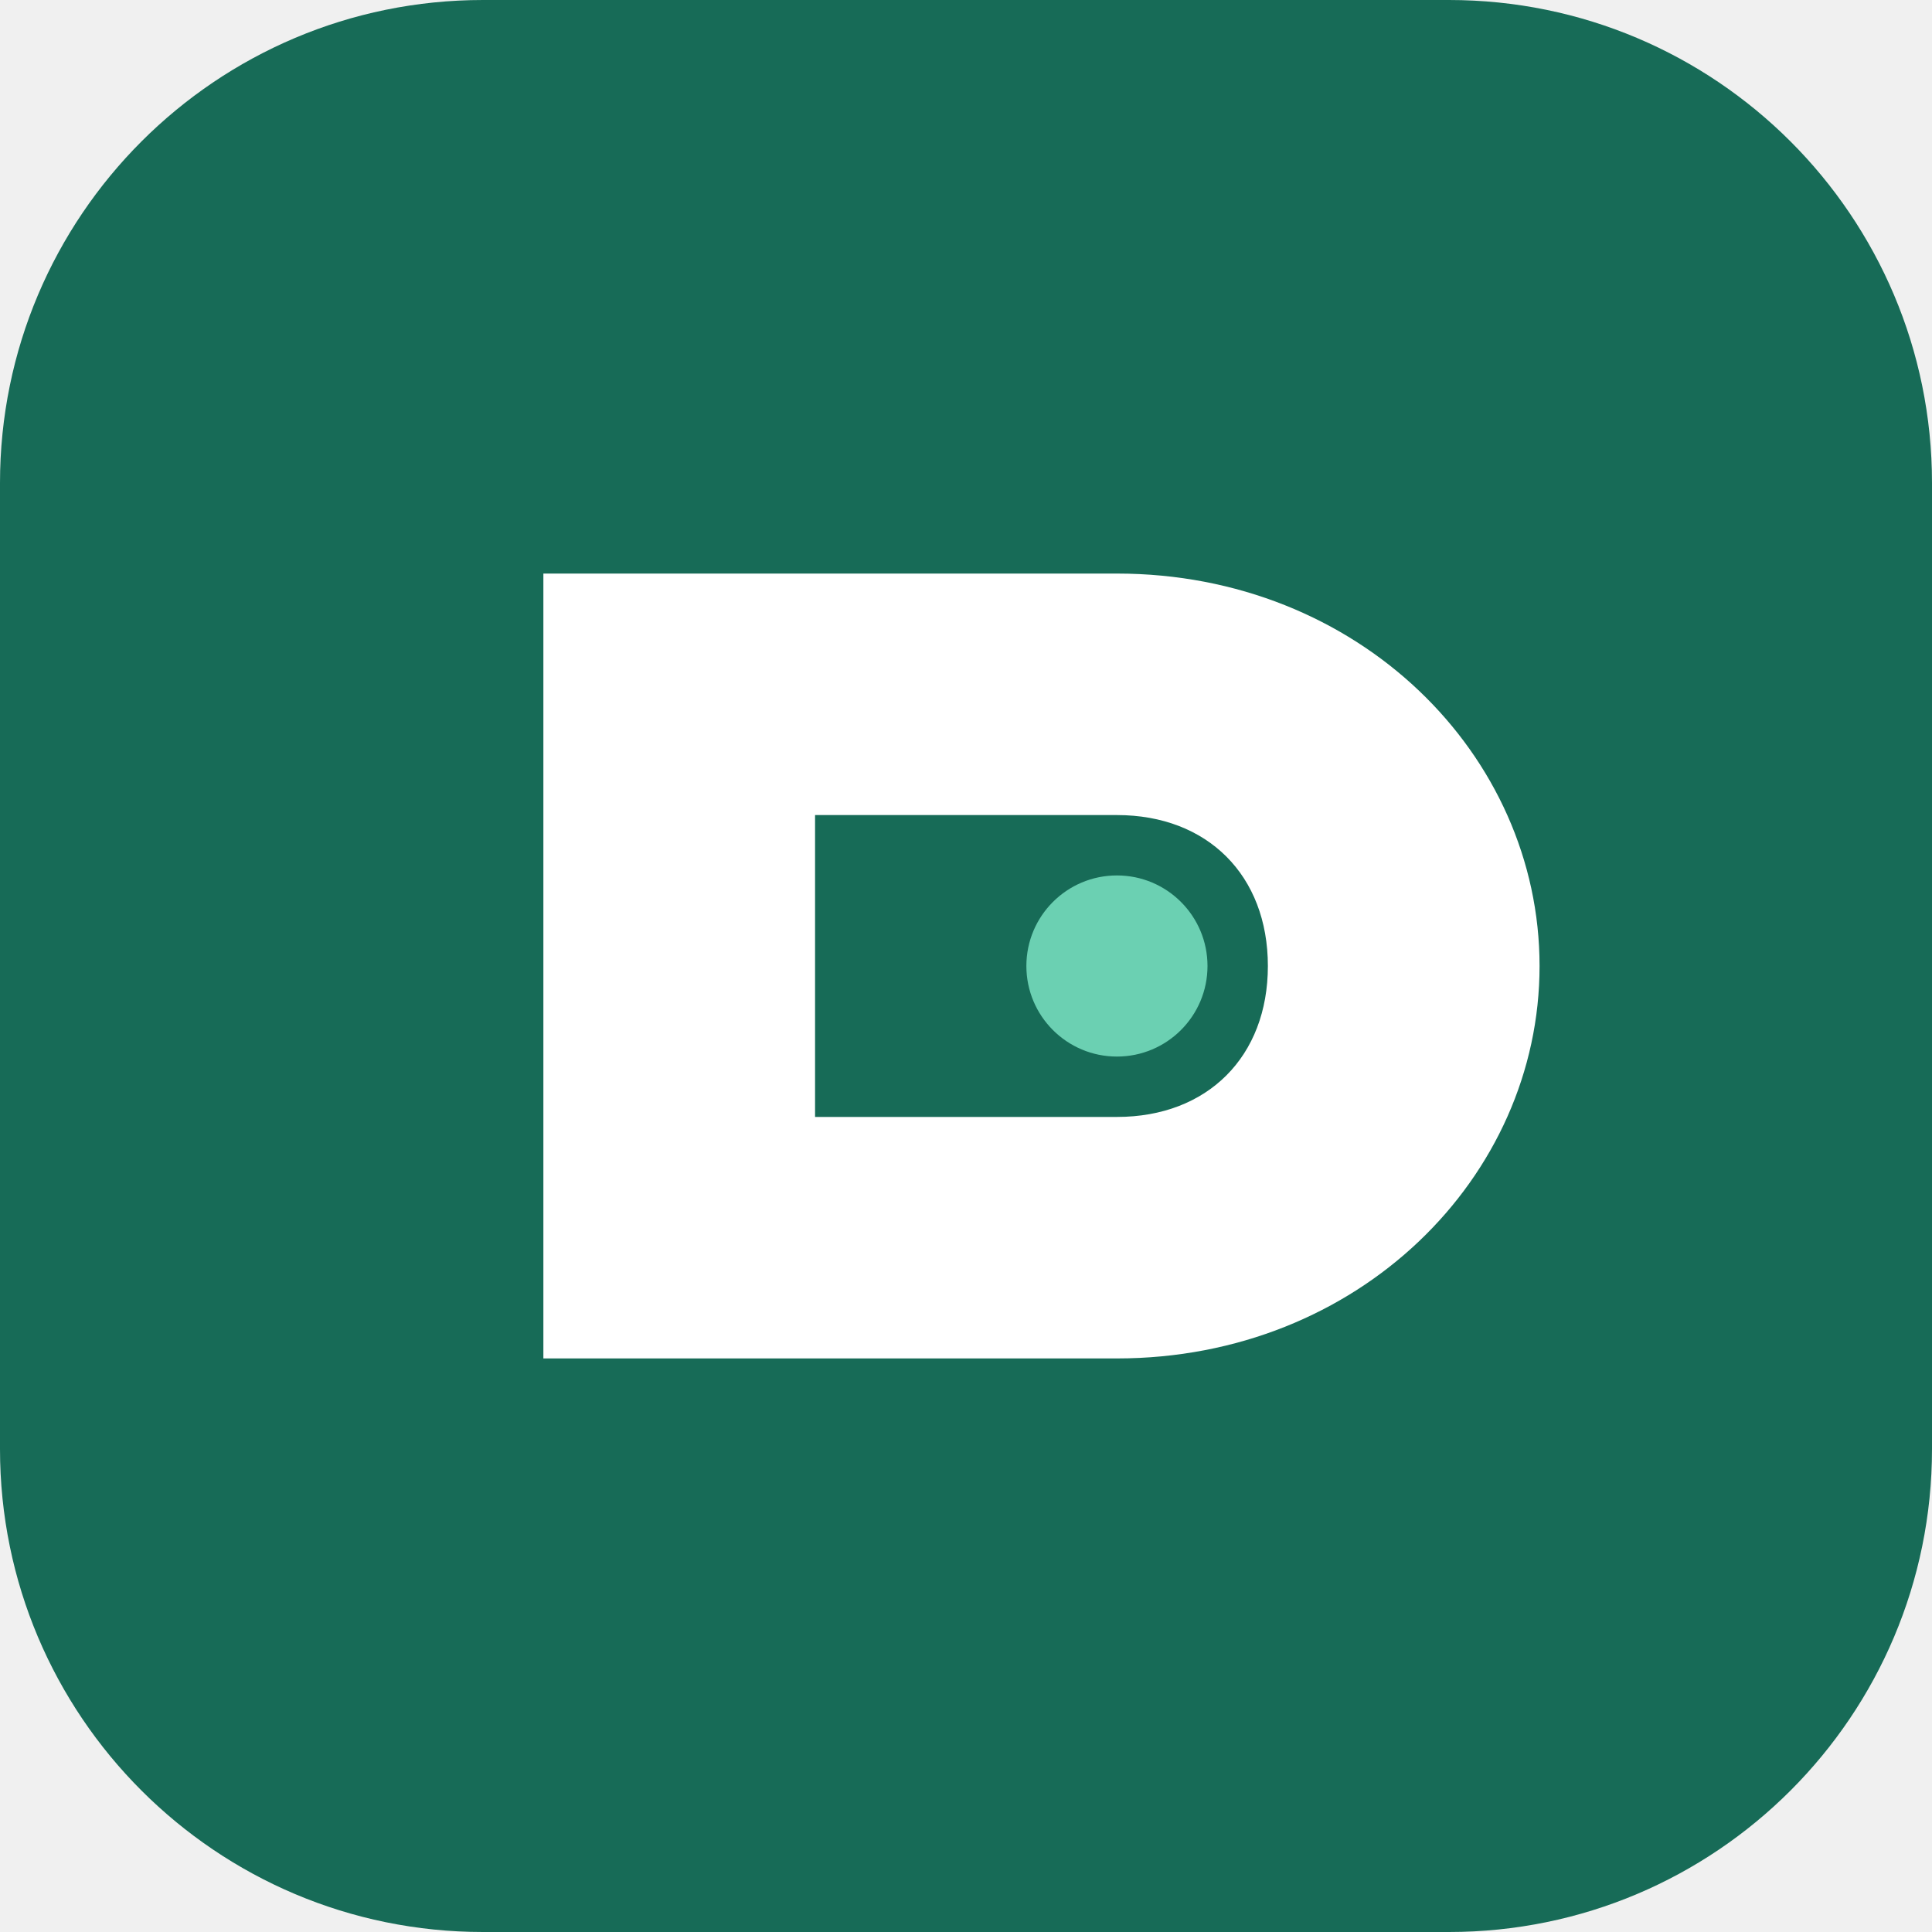
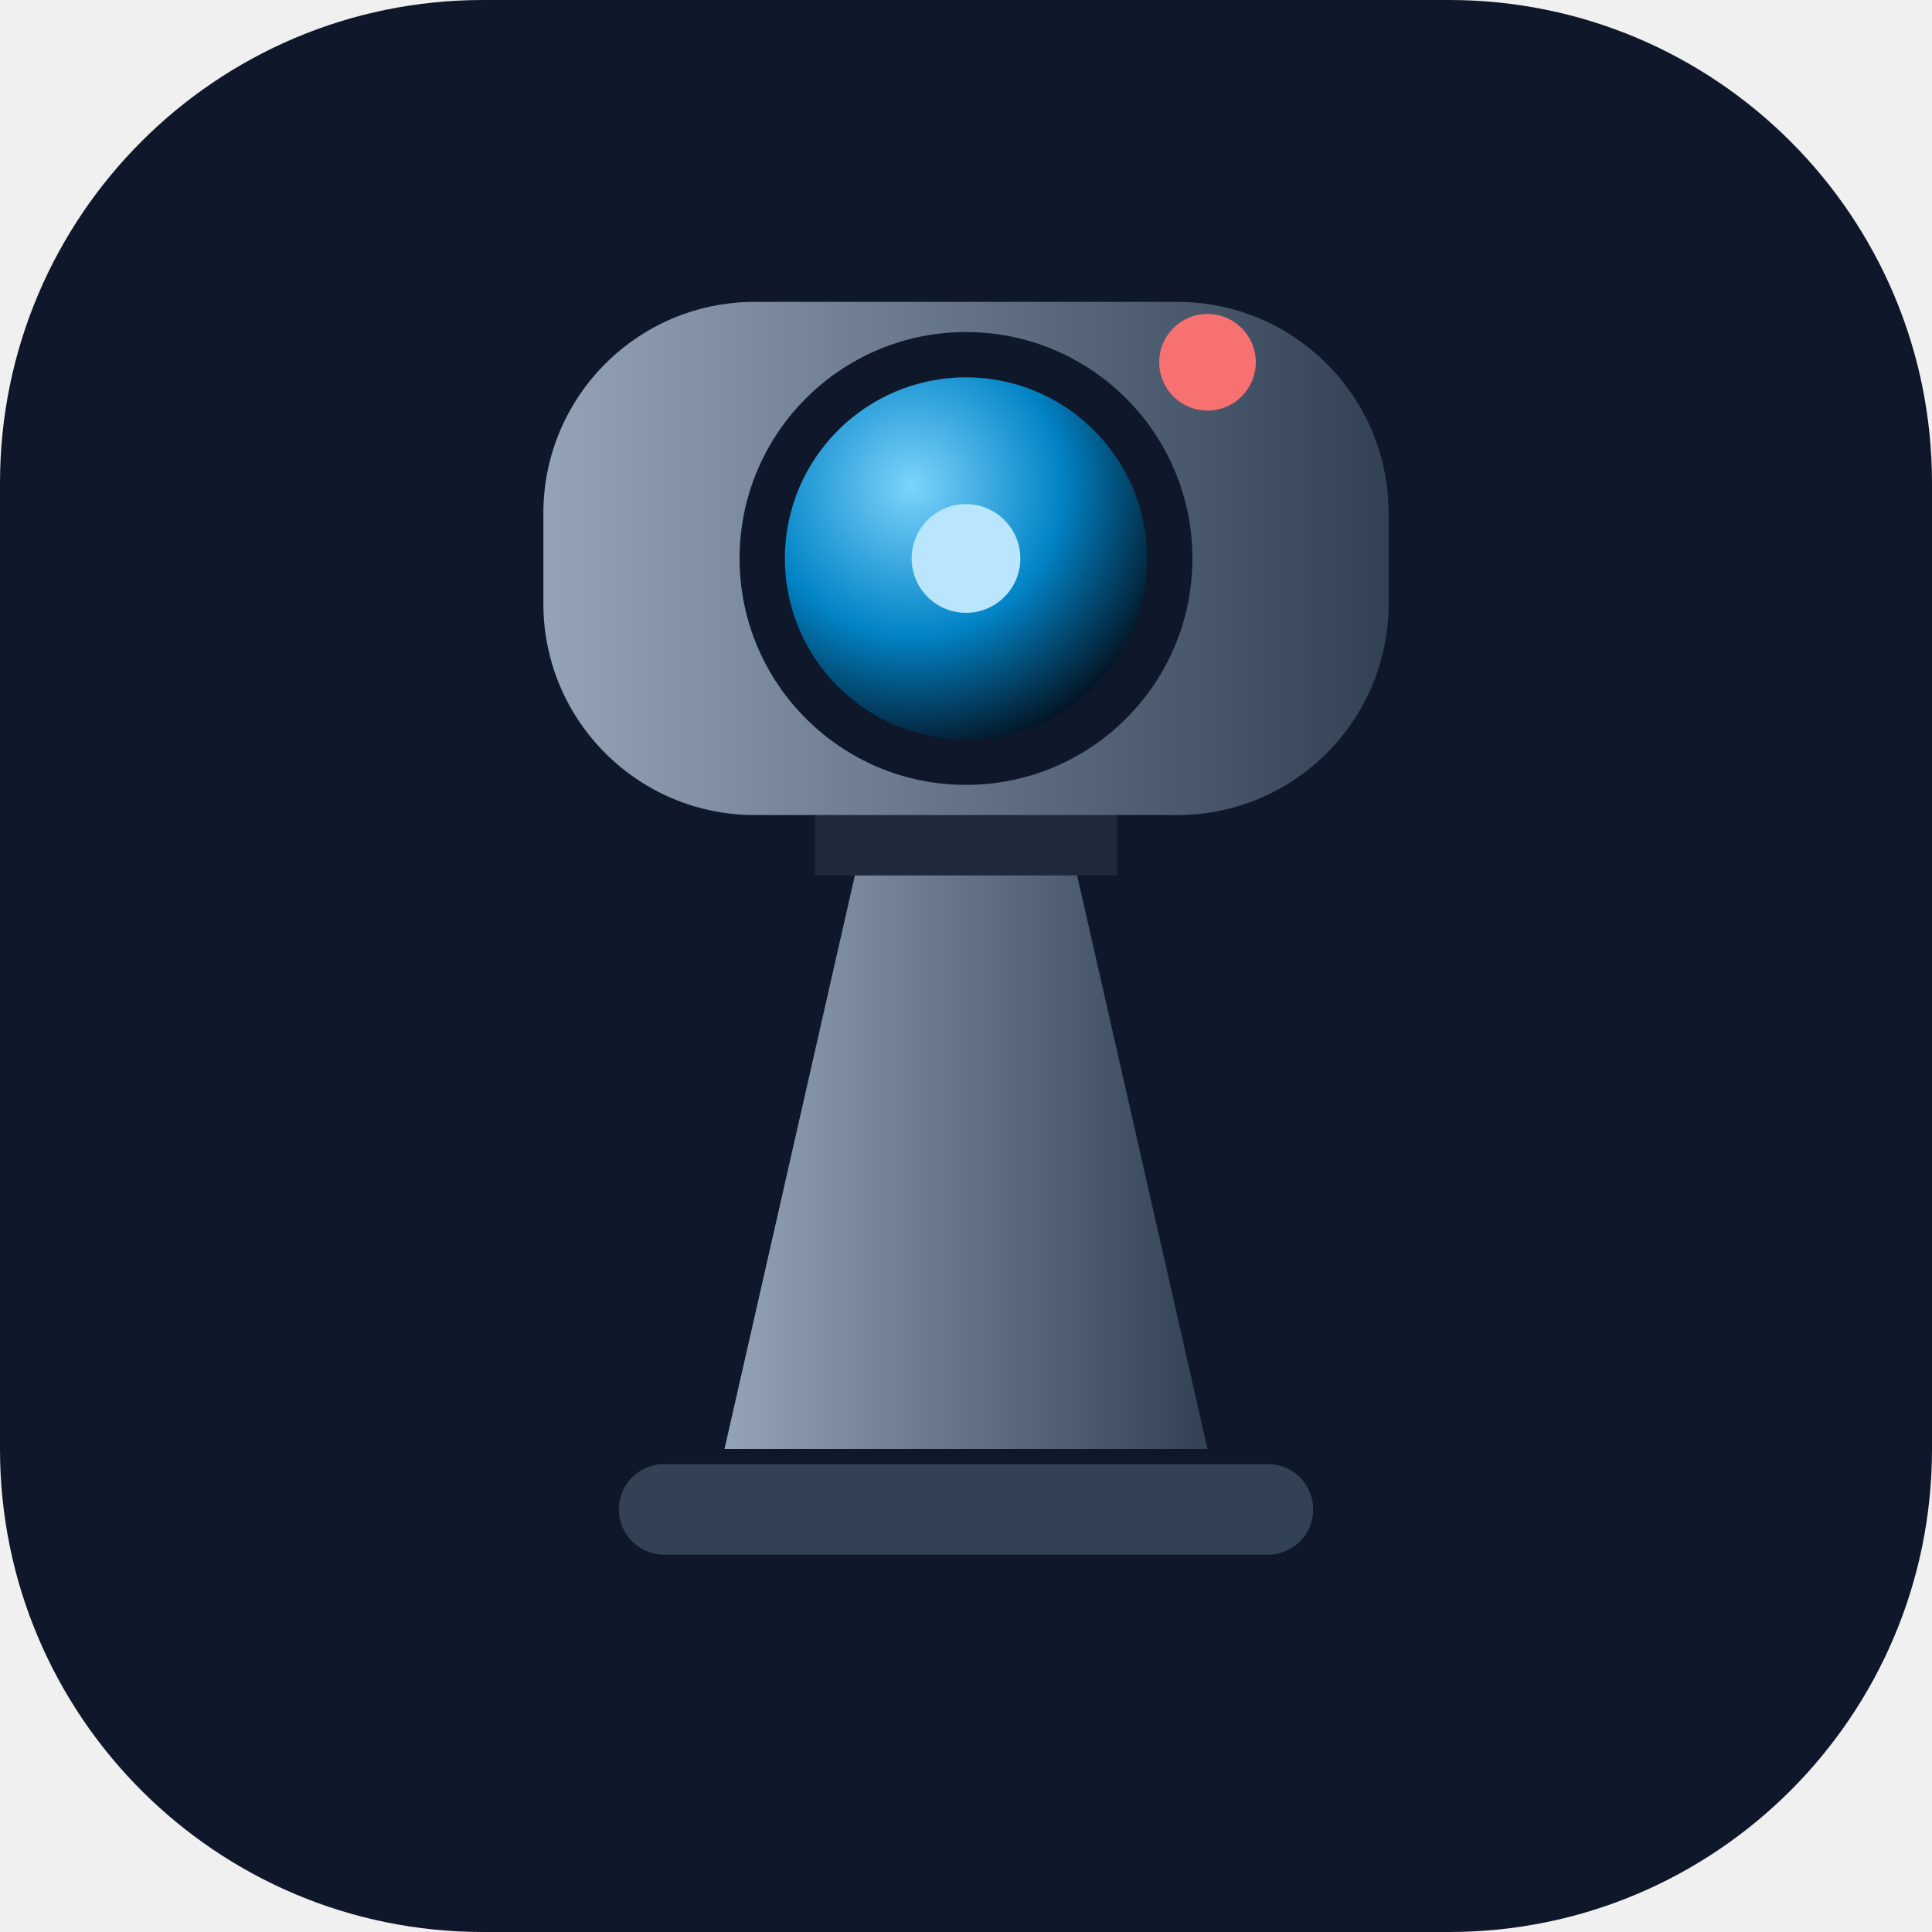
<svg xmlns="http://www.w3.org/2000/svg" viewBox="0 0 64 64">
-   <rect width="64" height="64" rx="16" fill="#176b57" />
-   <path d="M18 19h19c8 0 14 6 14 13S45 45 37 45H18V19Zm9 8v10h10c3 0 5-2 5-5s-2-5-5-5H27Z" fill="#fff" />
-   <circle cx="37" cy="32" r="3" fill="#6bd0b2" />
+   <defs>
+     <linearGradient id="hw" x1="0%" y1="0%" x2="100%" y2="0%">
+       <stop offset="0%" stop-color="#94a3b8" />
+       <stop offset="100%" stop-color="#334155" />
+     </linearGradient>
+     <radialGradient id="lens" cx="35%" cy="30%" r="75%">
+       <stop offset="0%" stop-color="#7dd3fc" />
+       <stop offset="55%" stop-color="#0284c7" />
+       <stop offset="100%" stop-color="#031525" />
+     </radialGradient>
+   </defs>
+   <rect width="64" height="64" rx="16" fill="#0f172a" />
+   <path d="M22 50h20" stroke="#334155" stroke-width="3" stroke-linecap="round" />
+   <path d="M24 48 L40 48 L35 26 L29 26 Z" fill="url(#hw)" />
+   <rect x="27" y="23" width="10" height="6" fill="#1e293b" />
+   <rect x="18" y="10" width="28" height="17" rx="7" fill="url(#hw)" />
+   <circle cx="32" cy="18.5" r="7.5" fill="#0f172a" />
+   <circle cx="32" cy="18.5" r="6" fill="url(#lens)" />
+   <circle cx="32" cy="18.5" r="1.8" fill="#bae6fd" />
+   <circle cx="40" cy="12" r="1.6" fill="#f87171" />
</svg>
